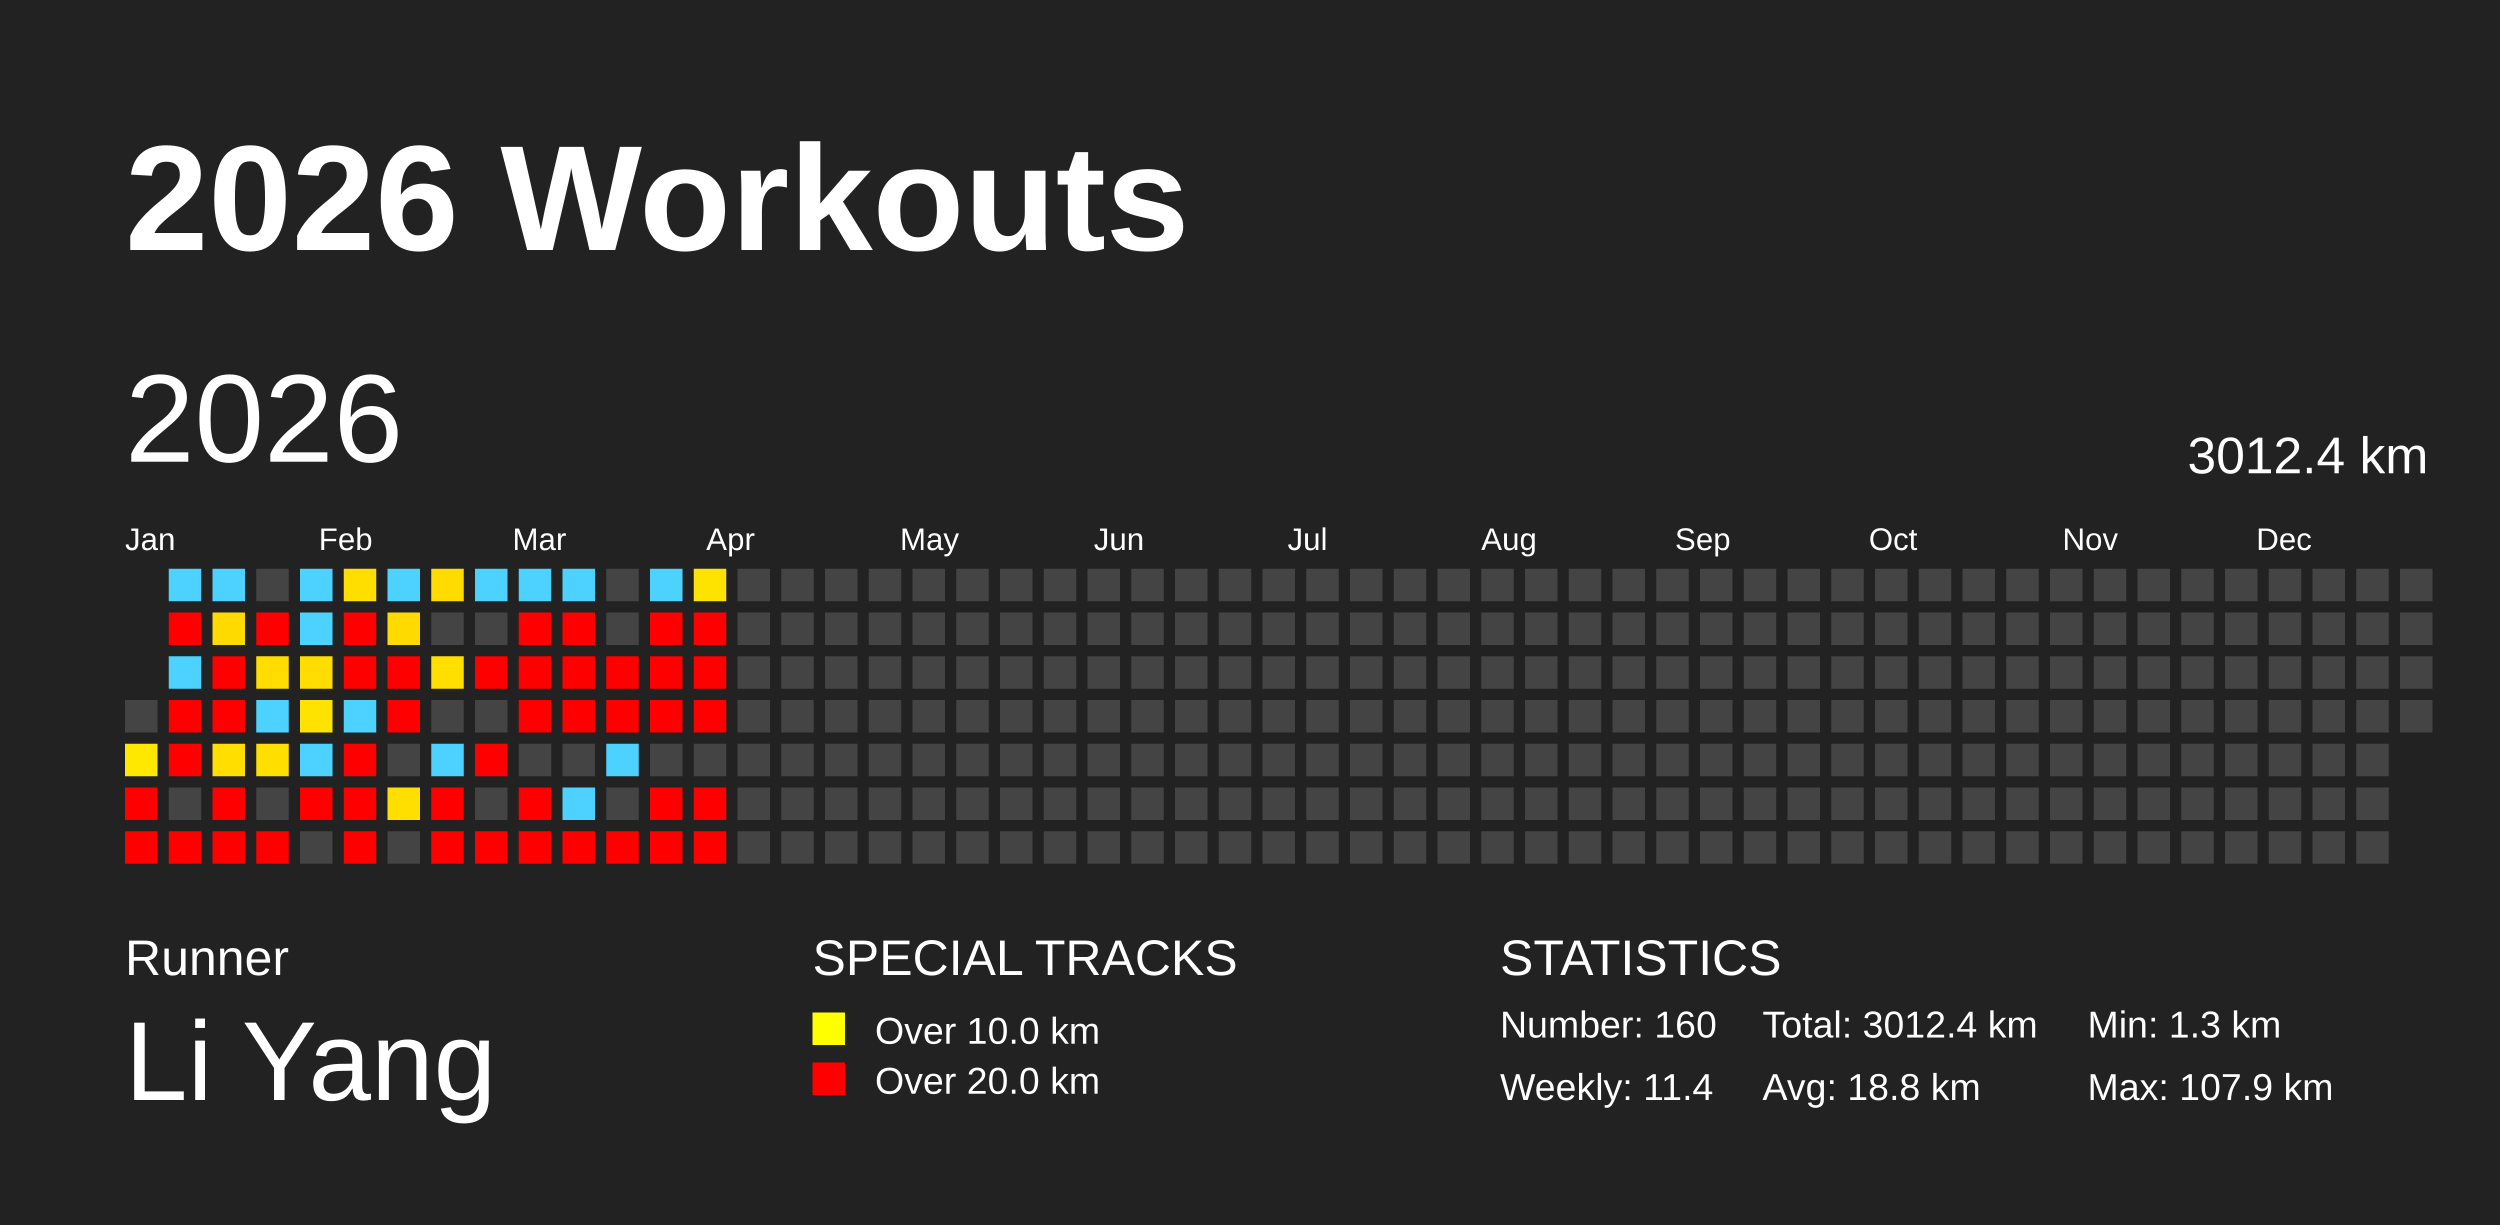
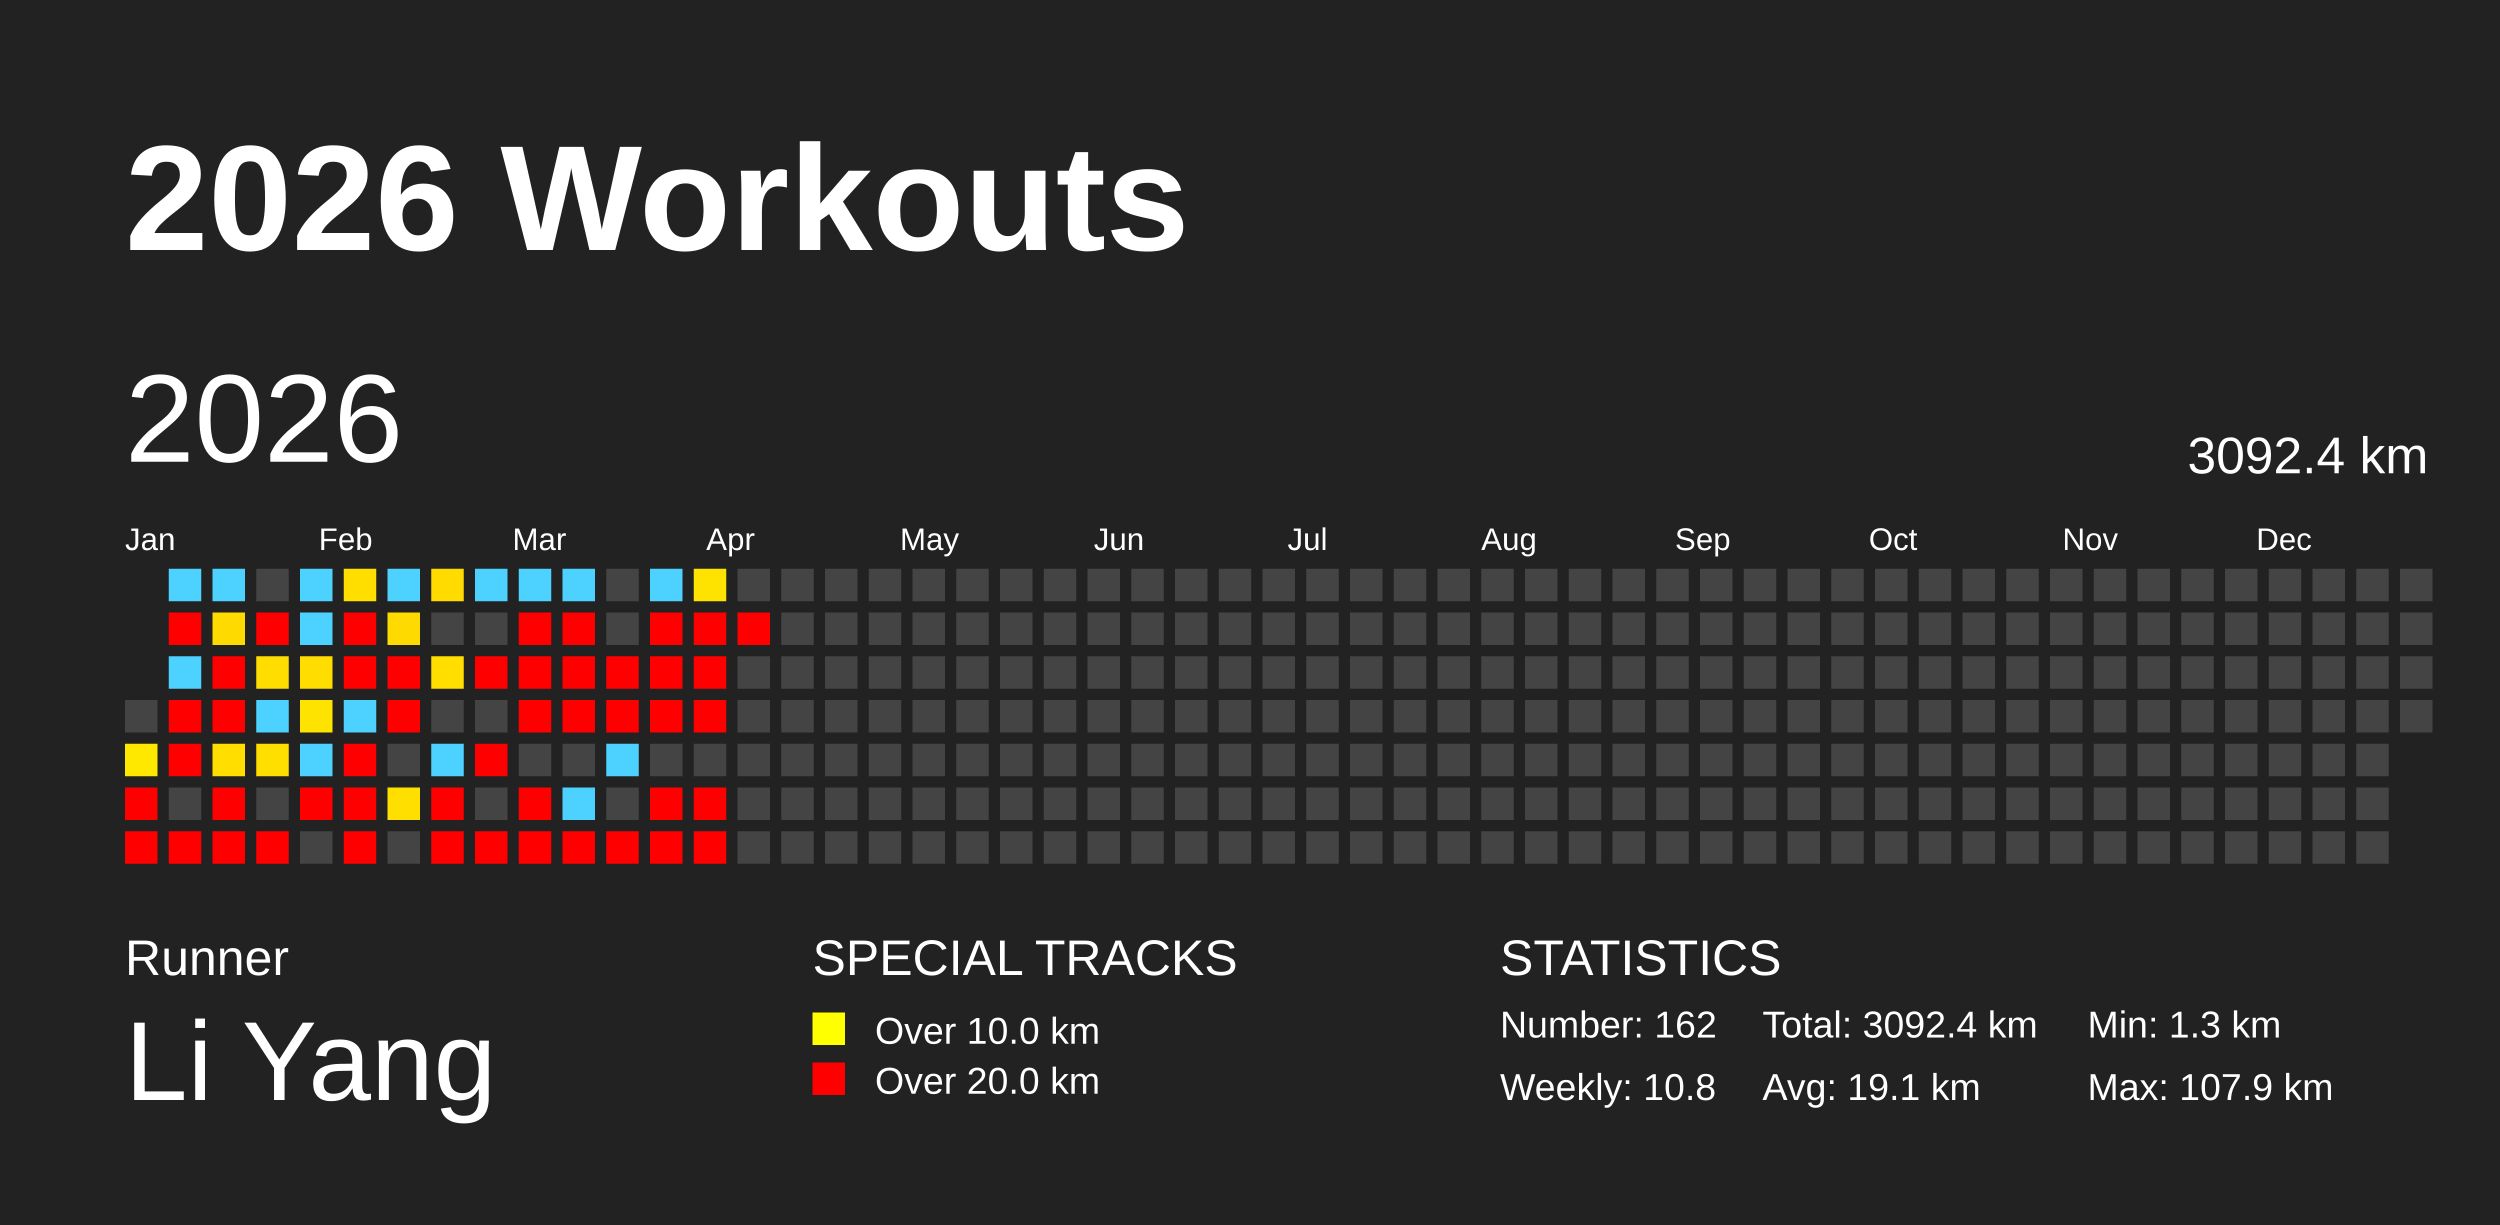
<svg xmlns="http://www.w3.org/2000/svg" baseProfile="full" height="98mm" version="1.1" viewBox="0,0,200,98" width="200mm">
  <defs />
  <rect fill="#222222" height="98" width="200" x="0" y="0" />
  <text fill="#FFFFFF" style="font-size:12px; font-family:Arial; font-weight:bold;" x="10" y="20">2026 Workouts</text>
  <text fill="#FFFFFF" style="font-size:4px; font-family:Arial" x="10" y="78">Runner</text>
  <text fill="#FFFFFF" style="font-size:9px; font-family:Arial" x="10" y="88">Li Yang</text>
  <text fill="#FFFFFF" style="font-size:4px; font-family:Arial" x="65" y="78">SPECIAL TRACKS</text>
  <rect fill="yellow" height="2.6" width="2.6" x="65" y="81" />
  <text fill="#FFFFFF" style="font-size:3px; font-family:Arial" x="70" y="83.5">Over 10.0 km</text>
  <rect fill="red" height="2.6" width="2.6" x="65" y="85" />
  <text fill="#FFFFFF" style="font-size:3px; font-family:Arial" x="70" y="87.5">Over 20.0 km</text>
  <text fill="#FFFFFF" style="font-size:4px; font-family:Arial" x="120" y="78">STATISTICS</text>
-   <text fill="#FFFFFF" style="font-size:3px; font-family:Arial" x="120" y="83">Number: 160</text>
-   <text fill="#FFFFFF" style="font-size:3px; font-family:Arial" x="120" y="88">Weekly: 11.4</text>
-   <text fill="#FFFFFF" style="font-size:3px; font-family:Arial" x="141" y="83">Total: 3012.4 km</text>
-   <text fill="#FFFFFF" style="font-size:3px; font-family:Arial" x="141" y="88">Avg: 18.8 km</text>
+   <text fill="#FFFFFF" style="font-size:3px; font-family:Arial" x="120" y="83">Number: 162</text>
+   <text fill="#FFFFFF" style="font-size:3px; font-family:Arial" x="120" y="88">Weekly: 10.8</text>
+   <text fill="#FFFFFF" style="font-size:3px; font-family:Arial" x="141" y="83">Total: 3092.4 km</text>
+   <text fill="#FFFFFF" style="font-size:3px; font-family:Arial" x="141" y="88">Avg: 19.1 km</text>
  <text fill="#FFFFFF" style="font-size:3px; font-family:Arial" x="167" y="83">Min: 1.3 km</text>
  <text fill="#FFFFFF" style="font-size:3px; font-family:Arial" x="167" y="88">Max: 107.9 km</text>
  <text dominant-baseline="hanging" fill="#FFFFFF" style="font-size:10.0px; font-family:Arial;" x="10" y="30">2026</text>
-   <text dominant-baseline="hanging" fill="#FFFFFF" style="font-size:4.125px; font-family:Arial;" x="175" y="35">3012.4 km</text>
+   <text dominant-baseline="hanging" fill="#FFFFFF" style="font-size:4.125px; font-family:Arial;" x="175" y="35">3092.4 km</text>
  <text fill="#FFFFFF" style="font-size:2.5px; font-family:Arial" x="10.0" y="44">Jan</text>
  <text fill="#FFFFFF" style="font-size:2.5px; font-family:Arial" x="25.5" y="44">Feb</text>
  <text fill="#FFFFFF" style="font-size:2.5px; font-family:Arial" x="41.0" y="44">Mar</text>
  <text fill="#FFFFFF" style="font-size:2.5px; font-family:Arial" x="56.5" y="44">Apr</text>
  <text fill="#FFFFFF" style="font-size:2.5px; font-family:Arial" x="72.0" y="44">May</text>
  <text fill="#FFFFFF" style="font-size:2.5px; font-family:Arial" x="87.5" y="44">Jun</text>
  <text fill="#FFFFFF" style="font-size:2.5px; font-family:Arial" x="103.0" y="44">Jul</text>
  <text fill="#FFFFFF" style="font-size:2.5px; font-family:Arial" x="118.5" y="44">Aug</text>
  <text fill="#FFFFFF" style="font-size:2.5px; font-family:Arial" x="134.0" y="44">Sep</text>
  <text fill="#FFFFFF" style="font-size:2.5px; font-family:Arial" x="149.5" y="44">Oct</text>
  <text fill="#FFFFFF" style="font-size:2.5px; font-family:Arial" x="165.0" y="44">Nov</text>
  <text fill="#FFFFFF" style="font-size:2.5px; font-family:Arial" x="180.5" y="44">Dec</text>
  <rect fill="#444444" height="2.6" width="2.6" x="10.0" y="56.0" />
  <rect fill="#ffe800" height="2.6" width="2.6" x="10.0" y="59.5" />
  <rect fill="red" height="2.6" width="2.6" x="10.0" y="63.0" />
  <rect fill="red" height="2.6" width="2.6" x="10.0" y="66.5" />
  <rect fill="#4dd2ff" height="2.6" width="2.6" x="13.5" y="45.5" />
  <rect fill="red" height="2.6" width="2.6" x="13.5" y="49.0" />
  <rect fill="#4dd2ff" height="2.6" width="2.6" x="13.5" y="52.5" />
  <rect fill="red" height="2.6" width="2.6" x="13.5" y="56.0" />
  <rect fill="red" height="2.6" width="2.6" x="13.5" y="59.5" />
  <rect fill="#444444" height="2.6" width="2.6" x="13.5" y="63.0" />
  <rect fill="red" height="2.6" width="2.6" x="13.5" y="66.5" />
  <rect fill="#4dd2ff" height="2.6" width="2.6" x="17.0" y="45.5" />
  <rect fill="#ffda00" height="2.6" width="2.6" x="17.0" y="49.0" />
  <rect fill="red" height="2.6" width="2.6" x="17.0" y="52.5" />
  <rect fill="red" height="2.6" width="2.6" x="17.0" y="56.0" />
  <rect fill="#ffde00" height="2.6" width="2.6" x="17.0" y="59.5" />
  <rect fill="red" height="2.6" width="2.6" x="17.0" y="63.0" />
  <rect fill="red" height="2.6" width="2.6" x="17.0" y="66.5" />
  <rect fill="#444444" height="2.6" width="2.6" x="20.5" y="45.5" />
  <rect fill="red" height="2.6" width="2.6" x="20.5" y="49.0" />
  <rect fill="#ffdd00" height="2.6" width="2.6" x="20.5" y="52.5" />
  <rect fill="#4dd2ff" height="2.6" width="2.6" x="20.5" y="56.0" />
  <rect fill="#ffdf00" height="2.6" width="2.6" x="20.5" y="59.5" />
  <rect fill="#444444" height="2.6" width="2.6" x="20.5" y="63.0" />
  <rect fill="red" height="2.6" width="2.6" x="20.5" y="66.5" />
  <rect fill="#4dd2ff" height="2.6" width="2.6" x="24.0" y="45.5" />
  <rect fill="#4dd2ff" height="2.6" width="2.6" x="24.0" y="49.0" />
  <rect fill="#ffdd00" height="2.6" width="2.6" x="24.0" y="52.5" />
  <rect fill="#ffe300" height="2.6" width="2.6" x="24.0" y="56.0" />
  <rect fill="#4dd2ff" height="2.6" width="2.6" x="24.0" y="59.5" />
  <rect fill="red" height="2.6" width="2.6" x="24.0" y="63.0" />
  <rect fill="#444444" height="2.6" width="2.6" x="24.0" y="66.5" />
  <rect fill="#ffde00" height="2.6" width="2.6" x="27.5" y="45.5" />
  <rect fill="red" height="2.6" width="2.6" x="27.5" y="49.0" />
  <rect fill="red" height="2.6" width="2.6" x="27.5" y="52.5" />
  <rect fill="#4dd2ff" height="2.6" width="2.6" x="27.5" y="56.0" />
  <rect fill="red" height="2.6" width="2.6" x="27.5" y="59.5" />
  <rect fill="red" height="2.6" width="2.6" x="27.5" y="63.0" />
  <rect fill="red" height="2.6" width="2.6" x="27.5" y="66.5" />
  <rect fill="#4dd2ff" height="2.6" width="2.6" x="31.0" y="45.5" />
  <rect fill="#ffda00" height="2.6" width="2.6" x="31.0" y="49.0" />
  <rect fill="red" height="2.6" width="2.6" x="31.0" y="52.5" />
  <rect fill="red" height="2.6" width="2.6" x="31.0" y="56.0" />
  <rect fill="#444444" height="2.6" width="2.6" x="31.0" y="59.5" />
  <rect fill="#ffdf00" height="2.6" width="2.6" x="31.0" y="63.0" />
  <rect fill="#444444" height="2.6" width="2.6" x="31.0" y="66.5" />
  <rect fill="#ffdb00" height="2.6" width="2.6" x="34.5" y="45.5" />
  <rect fill="#444444" height="2.6" width="2.6" x="34.5" y="49.0" />
  <rect fill="#ffde00" height="2.6" width="2.6" x="34.5" y="52.5" />
  <rect fill="#444444" height="2.6" width="2.6" x="34.5" y="56.0" />
  <rect fill="#4dd2ff" height="2.6" width="2.6" x="34.5" y="59.5" />
  <rect fill="red" height="2.6" width="2.6" x="34.5" y="63.0" />
  <rect fill="red" height="2.6" width="2.6" x="34.5" y="66.5" />
  <rect fill="#4dd2ff" height="2.6" width="2.6" x="38.0" y="45.5" />
  <rect fill="#444444" height="2.6" width="2.6" x="38.0" y="49.0" />
  <rect fill="red" height="2.6" width="2.6" x="38.0" y="52.5" />
  <rect fill="#444444" height="2.6" width="2.6" x="38.0" y="56.0" />
  <rect fill="red" height="2.6" width="2.6" x="38.0" y="59.5" />
  <rect fill="#444444" height="2.6" width="2.6" x="38.0" y="63.0" />
  <rect fill="red" height="2.6" width="2.6" x="38.0" y="66.5" />
  <rect fill="#4dd2ff" height="2.6" width="2.6" x="41.5" y="45.5" />
  <rect fill="red" height="2.6" width="2.6" x="41.5" y="49.0" />
  <rect fill="red" height="2.6" width="2.6" x="41.5" y="52.5" />
  <rect fill="red" height="2.6" width="2.6" x="41.5" y="56.0" />
  <rect fill="#444444" height="2.6" width="2.6" x="41.5" y="59.5" />
  <rect fill="red" height="2.6" width="2.6" x="41.5" y="63.0" />
  <rect fill="red" height="2.6" width="2.6" x="41.5" y="66.5" />
  <rect fill="#4dd2ff" height="2.6" width="2.6" x="45.0" y="45.5" />
  <rect fill="red" height="2.6" width="2.6" x="45.0" y="49.0" />
  <rect fill="red" height="2.6" width="2.6" x="45.0" y="52.5" />
  <rect fill="red" height="2.6" width="2.6" x="45.0" y="56.0" />
  <rect fill="#444444" height="2.6" width="2.6" x="45.0" y="59.5" />
  <rect fill="#4dd2ff" height="2.6" width="2.6" x="45.0" y="63.0" />
  <rect fill="red" height="2.6" width="2.6" x="45.0" y="66.5" />
  <rect fill="#444444" height="2.6" width="2.6" x="48.5" y="45.5" />
  <rect fill="#444444" height="2.6" width="2.6" x="48.5" y="49.0" />
  <rect fill="red" height="2.6" width="2.6" x="48.5" y="52.5" />
  <rect fill="red" height="2.6" width="2.6" x="48.5" y="56.0" />
  <rect fill="#4dd2ff" height="2.6" width="2.6" x="48.5" y="59.5" />
  <rect fill="#444444" height="2.6" width="2.6" x="48.5" y="63.0" />
  <rect fill="red" height="2.6" width="2.6" x="48.5" y="66.5" />
  <rect fill="#4dd2ff" height="2.6" width="2.6" x="52.0" y="45.5" />
  <rect fill="red" height="2.6" width="2.6" x="52.0" y="49.0" />
  <rect fill="red" height="2.6" width="2.6" x="52.0" y="52.5" />
  <rect fill="red" height="2.6" width="2.6" x="52.0" y="56.0" />
  <rect fill="#444444" height="2.6" width="2.6" x="52.0" y="59.5" />
  <rect fill="red" height="2.6" width="2.6" x="52.0" y="63.0" />
  <rect fill="red" height="2.6" width="2.6" x="52.0" y="66.5" />
  <rect fill="#ffe300" height="2.6" width="2.6" x="55.5" y="45.5" />
  <rect fill="red" height="2.6" width="2.6" x="55.5" y="49.0" />
  <rect fill="red" height="2.6" width="2.6" x="55.5" y="52.5" />
  <rect fill="red" height="2.6" width="2.6" x="55.5" y="56.0" />
  <rect fill="#444444" height="2.6" width="2.6" x="55.5" y="59.5" />
  <rect fill="red" height="2.6" width="2.6" x="55.5" y="63.0" />
  <rect fill="red" height="2.6" width="2.6" x="55.5" y="66.5" />
  <rect fill="#444444" height="2.6" width="2.6" x="59.0" y="45.5" />
-   <rect fill="#444444" height="2.6" width="2.6" x="59.0" y="49.0" />
+   <rect fill="red" height="2.6" width="2.6" x="59.0" y="49.0" />
  <rect fill="#444444" height="2.6" width="2.6" x="59.0" y="52.5" />
  <rect fill="#444444" height="2.6" width="2.6" x="59.0" y="56.0" />
  <rect fill="#444444" height="2.6" width="2.6" x="59.0" y="59.5" />
  <rect fill="#444444" height="2.6" width="2.6" x="59.0" y="63.0" />
  <rect fill="#444444" height="2.6" width="2.6" x="59.0" y="66.5" />
  <rect fill="#444444" height="2.6" width="2.6" x="62.5" y="45.5" />
  <rect fill="#444444" height="2.6" width="2.6" x="62.5" y="49.0" />
  <rect fill="#444444" height="2.6" width="2.6" x="62.5" y="52.5" />
  <rect fill="#444444" height="2.6" width="2.6" x="62.5" y="56.0" />
  <rect fill="#444444" height="2.6" width="2.6" x="62.5" y="59.5" />
  <rect fill="#444444" height="2.6" width="2.6" x="62.5" y="63.0" />
  <rect fill="#444444" height="2.6" width="2.6" x="62.5" y="66.5" />
  <rect fill="#444444" height="2.6" width="2.6" x="66.0" y="45.5" />
  <rect fill="#444444" height="2.6" width="2.6" x="66.0" y="49.0" />
  <rect fill="#444444" height="2.6" width="2.6" x="66.0" y="52.5" />
  <rect fill="#444444" height="2.6" width="2.6" x="66.0" y="56.0" />
  <rect fill="#444444" height="2.6" width="2.6" x="66.0" y="59.5" />
  <rect fill="#444444" height="2.6" width="2.6" x="66.0" y="63.0" />
  <rect fill="#444444" height="2.6" width="2.6" x="66.0" y="66.5" />
  <rect fill="#444444" height="2.6" width="2.6" x="69.5" y="45.5" />
  <rect fill="#444444" height="2.6" width="2.6" x="69.5" y="49.0" />
  <rect fill="#444444" height="2.6" width="2.6" x="69.5" y="52.5" />
  <rect fill="#444444" height="2.6" width="2.6" x="69.5" y="56.0" />
  <rect fill="#444444" height="2.6" width="2.6" x="69.5" y="59.5" />
  <rect fill="#444444" height="2.6" width="2.6" x="69.5" y="63.0" />
  <rect fill="#444444" height="2.6" width="2.6" x="69.5" y="66.5" />
  <rect fill="#444444" height="2.6" width="2.6" x="73.0" y="45.5" />
  <rect fill="#444444" height="2.6" width="2.6" x="73.0" y="49.0" />
  <rect fill="#444444" height="2.6" width="2.6" x="73.0" y="52.5" />
  <rect fill="#444444" height="2.6" width="2.6" x="73.0" y="56.0" />
  <rect fill="#444444" height="2.6" width="2.6" x="73.0" y="59.5" />
  <rect fill="#444444" height="2.6" width="2.6" x="73.0" y="63.0" />
  <rect fill="#444444" height="2.6" width="2.6" x="73.0" y="66.5" />
  <rect fill="#444444" height="2.6" width="2.6" x="76.5" y="45.5" />
  <rect fill="#444444" height="2.6" width="2.6" x="76.5" y="49.0" />
  <rect fill="#444444" height="2.6" width="2.6" x="76.5" y="52.5" />
  <rect fill="#444444" height="2.6" width="2.6" x="76.5" y="56.0" />
  <rect fill="#444444" height="2.6" width="2.6" x="76.5" y="59.5" />
  <rect fill="#444444" height="2.6" width="2.6" x="76.5" y="63.0" />
  <rect fill="#444444" height="2.6" width="2.6" x="76.5" y="66.5" />
  <rect fill="#444444" height="2.6" width="2.6" x="80.0" y="45.5" />
  <rect fill="#444444" height="2.6" width="2.6" x="80.0" y="49.0" />
  <rect fill="#444444" height="2.6" width="2.6" x="80.0" y="52.5" />
  <rect fill="#444444" height="2.6" width="2.6" x="80.0" y="56.0" />
  <rect fill="#444444" height="2.6" width="2.6" x="80.0" y="59.5" />
  <rect fill="#444444" height="2.6" width="2.6" x="80.0" y="63.0" />
  <rect fill="#444444" height="2.6" width="2.6" x="80.0" y="66.5" />
  <rect fill="#444444" height="2.6" width="2.6" x="83.5" y="45.5" />
  <rect fill="#444444" height="2.6" width="2.6" x="83.5" y="49.0" />
  <rect fill="#444444" height="2.6" width="2.6" x="83.5" y="52.5" />
  <rect fill="#444444" height="2.6" width="2.6" x="83.5" y="56.0" />
  <rect fill="#444444" height="2.6" width="2.6" x="83.5" y="59.5" />
  <rect fill="#444444" height="2.6" width="2.6" x="83.5" y="63.0" />
  <rect fill="#444444" height="2.6" width="2.6" x="83.5" y="66.5" />
  <rect fill="#444444" height="2.6" width="2.6" x="87.0" y="45.5" />
  <rect fill="#444444" height="2.6" width="2.6" x="87.0" y="49.0" />
  <rect fill="#444444" height="2.6" width="2.6" x="87.0" y="52.5" />
  <rect fill="#444444" height="2.6" width="2.6" x="87.0" y="56.0" />
  <rect fill="#444444" height="2.6" width="2.6" x="87.0" y="59.5" />
  <rect fill="#444444" height="2.6" width="2.6" x="87.0" y="63.0" />
  <rect fill="#444444" height="2.6" width="2.6" x="87.0" y="66.5" />
  <rect fill="#444444" height="2.6" width="2.6" x="90.5" y="45.5" />
  <rect fill="#444444" height="2.6" width="2.6" x="90.5" y="49.0" />
  <rect fill="#444444" height="2.6" width="2.6" x="90.5" y="52.5" />
  <rect fill="#444444" height="2.6" width="2.6" x="90.5" y="56.0" />
  <rect fill="#444444" height="2.6" width="2.6" x="90.5" y="59.5" />
  <rect fill="#444444" height="2.6" width="2.6" x="90.5" y="63.0" />
  <rect fill="#444444" height="2.6" width="2.6" x="90.5" y="66.5" />
  <rect fill="#444444" height="2.6" width="2.6" x="94.0" y="45.5" />
  <rect fill="#444444" height="2.6" width="2.6" x="94.0" y="49.0" />
  <rect fill="#444444" height="2.6" width="2.6" x="94.0" y="52.5" />
  <rect fill="#444444" height="2.6" width="2.6" x="94.0" y="56.0" />
  <rect fill="#444444" height="2.6" width="2.6" x="94.0" y="59.5" />
  <rect fill="#444444" height="2.6" width="2.6" x="94.0" y="63.0" />
  <rect fill="#444444" height="2.6" width="2.6" x="94.0" y="66.5" />
  <rect fill="#444444" height="2.6" width="2.6" x="97.5" y="45.5" />
  <rect fill="#444444" height="2.6" width="2.6" x="97.5" y="49.0" />
  <rect fill="#444444" height="2.6" width="2.6" x="97.5" y="52.5" />
  <rect fill="#444444" height="2.6" width="2.6" x="97.5" y="56.0" />
  <rect fill="#444444" height="2.6" width="2.6" x="97.5" y="59.5" />
  <rect fill="#444444" height="2.6" width="2.6" x="97.5" y="63.0" />
  <rect fill="#444444" height="2.6" width="2.6" x="97.5" y="66.5" />
  <rect fill="#444444" height="2.6" width="2.6" x="101.0" y="45.5" />
  <rect fill="#444444" height="2.6" width="2.6" x="101.0" y="49.0" />
  <rect fill="#444444" height="2.6" width="2.6" x="101.0" y="52.5" />
  <rect fill="#444444" height="2.6" width="2.6" x="101.0" y="56.0" />
  <rect fill="#444444" height="2.6" width="2.6" x="101.0" y="59.5" />
  <rect fill="#444444" height="2.6" width="2.6" x="101.0" y="63.0" />
  <rect fill="#444444" height="2.6" width="2.6" x="101.0" y="66.5" />
  <rect fill="#444444" height="2.6" width="2.6" x="104.5" y="45.5" />
  <rect fill="#444444" height="2.6" width="2.6" x="104.5" y="49.0" />
  <rect fill="#444444" height="2.6" width="2.6" x="104.5" y="52.5" />
  <rect fill="#444444" height="2.6" width="2.6" x="104.5" y="56.0" />
  <rect fill="#444444" height="2.6" width="2.6" x="104.5" y="59.5" />
  <rect fill="#444444" height="2.6" width="2.6" x="104.5" y="63.0" />
  <rect fill="#444444" height="2.6" width="2.6" x="104.5" y="66.5" />
  <rect fill="#444444" height="2.6" width="2.6" x="108.0" y="45.5" />
  <rect fill="#444444" height="2.6" width="2.6" x="108.0" y="49.0" />
  <rect fill="#444444" height="2.6" width="2.6" x="108.0" y="52.5" />
  <rect fill="#444444" height="2.6" width="2.6" x="108.0" y="56.0" />
  <rect fill="#444444" height="2.6" width="2.6" x="108.0" y="59.5" />
  <rect fill="#444444" height="2.6" width="2.6" x="108.0" y="63.0" />
  <rect fill="#444444" height="2.6" width="2.6" x="108.0" y="66.5" />
  <rect fill="#444444" height="2.6" width="2.6" x="111.5" y="45.5" />
  <rect fill="#444444" height="2.6" width="2.6" x="111.5" y="49.0" />
  <rect fill="#444444" height="2.6" width="2.6" x="111.5" y="52.5" />
  <rect fill="#444444" height="2.6" width="2.6" x="111.5" y="56.0" />
  <rect fill="#444444" height="2.6" width="2.6" x="111.5" y="59.5" />
  <rect fill="#444444" height="2.6" width="2.6" x="111.5" y="63.0" />
  <rect fill="#444444" height="2.6" width="2.6" x="111.5" y="66.5" />
  <rect fill="#444444" height="2.6" width="2.6" x="115.0" y="45.5" />
  <rect fill="#444444" height="2.6" width="2.6" x="115.0" y="49.0" />
  <rect fill="#444444" height="2.6" width="2.6" x="115.0" y="52.5" />
  <rect fill="#444444" height="2.6" width="2.6" x="115.0" y="56.0" />
  <rect fill="#444444" height="2.6" width="2.6" x="115.0" y="59.5" />
  <rect fill="#444444" height="2.6" width="2.6" x="115.0" y="63.0" />
  <rect fill="#444444" height="2.6" width="2.6" x="115.0" y="66.5" />
  <rect fill="#444444" height="2.6" width="2.6" x="118.5" y="45.5" />
  <rect fill="#444444" height="2.6" width="2.6" x="118.5" y="49.0" />
  <rect fill="#444444" height="2.6" width="2.6" x="118.5" y="52.5" />
  <rect fill="#444444" height="2.6" width="2.6" x="118.5" y="56.0" />
  <rect fill="#444444" height="2.6" width="2.6" x="118.5" y="59.5" />
  <rect fill="#444444" height="2.6" width="2.6" x="118.5" y="63.0" />
  <rect fill="#444444" height="2.6" width="2.6" x="118.5" y="66.5" />
  <rect fill="#444444" height="2.6" width="2.6" x="122.0" y="45.5" />
  <rect fill="#444444" height="2.6" width="2.6" x="122.0" y="49.0" />
  <rect fill="#444444" height="2.6" width="2.6" x="122.0" y="52.5" />
  <rect fill="#444444" height="2.6" width="2.6" x="122.0" y="56.0" />
  <rect fill="#444444" height="2.6" width="2.6" x="122.0" y="59.5" />
  <rect fill="#444444" height="2.6" width="2.6" x="122.0" y="63.0" />
  <rect fill="#444444" height="2.6" width="2.6" x="122.0" y="66.5" />
  <rect fill="#444444" height="2.6" width="2.6" x="125.5" y="45.5" />
  <rect fill="#444444" height="2.6" width="2.6" x="125.5" y="49.0" />
  <rect fill="#444444" height="2.6" width="2.6" x="125.5" y="52.5" />
  <rect fill="#444444" height="2.6" width="2.6" x="125.5" y="56.0" />
  <rect fill="#444444" height="2.6" width="2.6" x="125.5" y="59.5" />
  <rect fill="#444444" height="2.6" width="2.6" x="125.5" y="63.0" />
  <rect fill="#444444" height="2.6" width="2.6" x="125.5" y="66.5" />
  <rect fill="#444444" height="2.6" width="2.6" x="129.0" y="45.5" />
  <rect fill="#444444" height="2.6" width="2.6" x="129.0" y="49.0" />
  <rect fill="#444444" height="2.6" width="2.6" x="129.0" y="52.5" />
  <rect fill="#444444" height="2.6" width="2.6" x="129.0" y="56.0" />
  <rect fill="#444444" height="2.6" width="2.6" x="129.0" y="59.5" />
  <rect fill="#444444" height="2.6" width="2.6" x="129.0" y="63.0" />
  <rect fill="#444444" height="2.6" width="2.6" x="129.0" y="66.5" />
  <rect fill="#444444" height="2.6" width="2.6" x="132.5" y="45.5" />
  <rect fill="#444444" height="2.6" width="2.6" x="132.5" y="49.0" />
  <rect fill="#444444" height="2.6" width="2.6" x="132.5" y="52.5" />
  <rect fill="#444444" height="2.6" width="2.6" x="132.5" y="56.0" />
  <rect fill="#444444" height="2.6" width="2.6" x="132.5" y="59.5" />
  <rect fill="#444444" height="2.6" width="2.6" x="132.5" y="63.0" />
  <rect fill="#444444" height="2.6" width="2.6" x="132.5" y="66.5" />
  <rect fill="#444444" height="2.6" width="2.6" x="136.0" y="45.5" />
  <rect fill="#444444" height="2.6" width="2.6" x="136.0" y="49.0" />
  <rect fill="#444444" height="2.6" width="2.6" x="136.0" y="52.5" />
  <rect fill="#444444" height="2.6" width="2.6" x="136.0" y="56.0" />
  <rect fill="#444444" height="2.6" width="2.6" x="136.0" y="59.5" />
  <rect fill="#444444" height="2.6" width="2.6" x="136.0" y="63.0" />
  <rect fill="#444444" height="2.6" width="2.6" x="136.0" y="66.5" />
  <rect fill="#444444" height="2.6" width="2.6" x="139.5" y="45.5" />
  <rect fill="#444444" height="2.6" width="2.6" x="139.5" y="49.0" />
  <rect fill="#444444" height="2.6" width="2.6" x="139.5" y="52.5" />
  <rect fill="#444444" height="2.6" width="2.6" x="139.5" y="56.0" />
  <rect fill="#444444" height="2.6" width="2.6" x="139.5" y="59.5" />
  <rect fill="#444444" height="2.6" width="2.6" x="139.5" y="63.0" />
  <rect fill="#444444" height="2.6" width="2.6" x="139.5" y="66.5" />
  <rect fill="#444444" height="2.6" width="2.6" x="143.0" y="45.5" />
  <rect fill="#444444" height="2.6" width="2.6" x="143.0" y="49.0" />
  <rect fill="#444444" height="2.6" width="2.6" x="143.0" y="52.5" />
  <rect fill="#444444" height="2.6" width="2.6" x="143.0" y="56.0" />
  <rect fill="#444444" height="2.6" width="2.6" x="143.0" y="59.5" />
  <rect fill="#444444" height="2.6" width="2.6" x="143.0" y="63.0" />
  <rect fill="#444444" height="2.6" width="2.6" x="143.0" y="66.5" />
  <rect fill="#444444" height="2.6" width="2.6" x="146.5" y="45.5" />
  <rect fill="#444444" height="2.6" width="2.6" x="146.5" y="49.0" />
  <rect fill="#444444" height="2.6" width="2.6" x="146.5" y="52.5" />
  <rect fill="#444444" height="2.6" width="2.6" x="146.5" y="56.0" />
  <rect fill="#444444" height="2.6" width="2.6" x="146.5" y="59.5" />
  <rect fill="#444444" height="2.6" width="2.6" x="146.5" y="63.0" />
  <rect fill="#444444" height="2.6" width="2.6" x="146.5" y="66.5" />
  <rect fill="#444444" height="2.6" width="2.6" x="150.0" y="45.5" />
  <rect fill="#444444" height="2.6" width="2.6" x="150.0" y="49.0" />
  <rect fill="#444444" height="2.6" width="2.6" x="150.0" y="52.5" />
  <rect fill="#444444" height="2.6" width="2.6" x="150.0" y="56.0" />
  <rect fill="#444444" height="2.6" width="2.6" x="150.0" y="59.5" />
  <rect fill="#444444" height="2.6" width="2.6" x="150.0" y="63.0" />
  <rect fill="#444444" height="2.6" width="2.6" x="150.0" y="66.5" />
  <rect fill="#444444" height="2.6" width="2.6" x="153.5" y="45.5" />
  <rect fill="#444444" height="2.6" width="2.6" x="153.5" y="49.0" />
  <rect fill="#444444" height="2.6" width="2.6" x="153.5" y="52.5" />
  <rect fill="#444444" height="2.6" width="2.6" x="153.5" y="56.0" />
  <rect fill="#444444" height="2.6" width="2.6" x="153.5" y="59.5" />
  <rect fill="#444444" height="2.6" width="2.6" x="153.5" y="63.0" />
  <rect fill="#444444" height="2.6" width="2.6" x="153.5" y="66.5" />
  <rect fill="#444444" height="2.6" width="2.6" x="157.0" y="45.5" />
  <rect fill="#444444" height="2.6" width="2.6" x="157.0" y="49.0" />
  <rect fill="#444444" height="2.6" width="2.6" x="157.0" y="52.5" />
  <rect fill="#444444" height="2.6" width="2.6" x="157.0" y="56.0" />
  <rect fill="#444444" height="2.6" width="2.6" x="157.0" y="59.5" />
  <rect fill="#444444" height="2.6" width="2.6" x="157.0" y="63.0" />
  <rect fill="#444444" height="2.6" width="2.6" x="157.0" y="66.5" />
  <rect fill="#444444" height="2.6" width="2.6" x="160.5" y="45.5" />
  <rect fill="#444444" height="2.6" width="2.6" x="160.5" y="49.0" />
  <rect fill="#444444" height="2.6" width="2.6" x="160.5" y="52.5" />
  <rect fill="#444444" height="2.6" width="2.6" x="160.5" y="56.0" />
  <rect fill="#444444" height="2.6" width="2.6" x="160.5" y="59.5" />
  <rect fill="#444444" height="2.6" width="2.6" x="160.5" y="63.0" />
  <rect fill="#444444" height="2.6" width="2.6" x="160.5" y="66.5" />
  <rect fill="#444444" height="2.6" width="2.6" x="164.0" y="45.5" />
  <rect fill="#444444" height="2.6" width="2.6" x="164.0" y="49.0" />
  <rect fill="#444444" height="2.6" width="2.6" x="164.0" y="52.5" />
  <rect fill="#444444" height="2.6" width="2.6" x="164.0" y="56.0" />
  <rect fill="#444444" height="2.6" width="2.6" x="164.0" y="59.5" />
  <rect fill="#444444" height="2.6" width="2.6" x="164.0" y="63.0" />
  <rect fill="#444444" height="2.6" width="2.6" x="164.0" y="66.5" />
  <rect fill="#444444" height="2.6" width="2.6" x="167.5" y="45.5" />
  <rect fill="#444444" height="2.6" width="2.6" x="167.5" y="49.0" />
  <rect fill="#444444" height="2.6" width="2.6" x="167.5" y="52.5" />
  <rect fill="#444444" height="2.6" width="2.6" x="167.5" y="56.0" />
  <rect fill="#444444" height="2.6" width="2.6" x="167.5" y="59.5" />
  <rect fill="#444444" height="2.6" width="2.6" x="167.5" y="63.0" />
  <rect fill="#444444" height="2.6" width="2.6" x="167.5" y="66.5" />
  <rect fill="#444444" height="2.6" width="2.6" x="171.0" y="45.5" />
  <rect fill="#444444" height="2.6" width="2.6" x="171.0" y="49.0" />
  <rect fill="#444444" height="2.6" width="2.6" x="171.0" y="52.5" />
  <rect fill="#444444" height="2.6" width="2.6" x="171.0" y="56.0" />
  <rect fill="#444444" height="2.6" width="2.6" x="171.0" y="59.5" />
  <rect fill="#444444" height="2.6" width="2.6" x="171.0" y="63.0" />
  <rect fill="#444444" height="2.6" width="2.6" x="171.0" y="66.5" />
  <rect fill="#444444" height="2.6" width="2.6" x="174.5" y="45.5" />
  <rect fill="#444444" height="2.6" width="2.6" x="174.5" y="49.0" />
  <rect fill="#444444" height="2.6" width="2.6" x="174.5" y="52.5" />
  <rect fill="#444444" height="2.6" width="2.6" x="174.5" y="56.0" />
  <rect fill="#444444" height="2.6" width="2.6" x="174.5" y="59.5" />
  <rect fill="#444444" height="2.6" width="2.6" x="174.5" y="63.0" />
  <rect fill="#444444" height="2.6" width="2.6" x="174.5" y="66.5" />
  <rect fill="#444444" height="2.6" width="2.6" x="178.0" y="45.5" />
  <rect fill="#444444" height="2.6" width="2.6" x="178.0" y="49.0" />
  <rect fill="#444444" height="2.6" width="2.6" x="178.0" y="52.5" />
  <rect fill="#444444" height="2.6" width="2.6" x="178.0" y="56.0" />
  <rect fill="#444444" height="2.6" width="2.6" x="178.0" y="59.5" />
  <rect fill="#444444" height="2.6" width="2.6" x="178.0" y="63.0" />
  <rect fill="#444444" height="2.6" width="2.6" x="178.0" y="66.5" />
  <rect fill="#444444" height="2.6" width="2.6" x="181.5" y="45.5" />
  <rect fill="#444444" height="2.6" width="2.6" x="181.5" y="49.0" />
  <rect fill="#444444" height="2.6" width="2.6" x="181.5" y="52.5" />
  <rect fill="#444444" height="2.6" width="2.6" x="181.5" y="56.0" />
  <rect fill="#444444" height="2.6" width="2.6" x="181.5" y="59.5" />
  <rect fill="#444444" height="2.6" width="2.6" x="181.5" y="63.0" />
  <rect fill="#444444" height="2.6" width="2.6" x="181.5" y="66.5" />
  <rect fill="#444444" height="2.6" width="2.6" x="185.0" y="45.5" />
  <rect fill="#444444" height="2.6" width="2.6" x="185.0" y="49.0" />
  <rect fill="#444444" height="2.6" width="2.6" x="185.0" y="52.5" />
  <rect fill="#444444" height="2.6" width="2.6" x="185.0" y="56.0" />
  <rect fill="#444444" height="2.6" width="2.6" x="185.0" y="59.5" />
  <rect fill="#444444" height="2.6" width="2.6" x="185.0" y="63.0" />
  <rect fill="#444444" height="2.6" width="2.6" x="185.0" y="66.5" />
  <rect fill="#444444" height="2.6" width="2.6" x="188.5" y="45.5" />
  <rect fill="#444444" height="2.6" width="2.6" x="188.5" y="49.0" />
  <rect fill="#444444" height="2.6" width="2.6" x="188.5" y="52.5" />
  <rect fill="#444444" height="2.6" width="2.6" x="188.5" y="56.0" />
  <rect fill="#444444" height="2.6" width="2.6" x="188.5" y="59.5" />
  <rect fill="#444444" height="2.6" width="2.6" x="188.5" y="63.0" />
  <rect fill="#444444" height="2.6" width="2.6" x="188.5" y="66.5" />
  <rect fill="#444444" height="2.6" width="2.6" x="192.0" y="45.5" />
  <rect fill="#444444" height="2.6" width="2.6" x="192.0" y="49.0" />
  <rect fill="#444444" height="2.6" width="2.6" x="192.0" y="52.5" />
  <rect fill="#444444" height="2.6" width="2.6" x="192.0" y="56.0" />
</svg>
